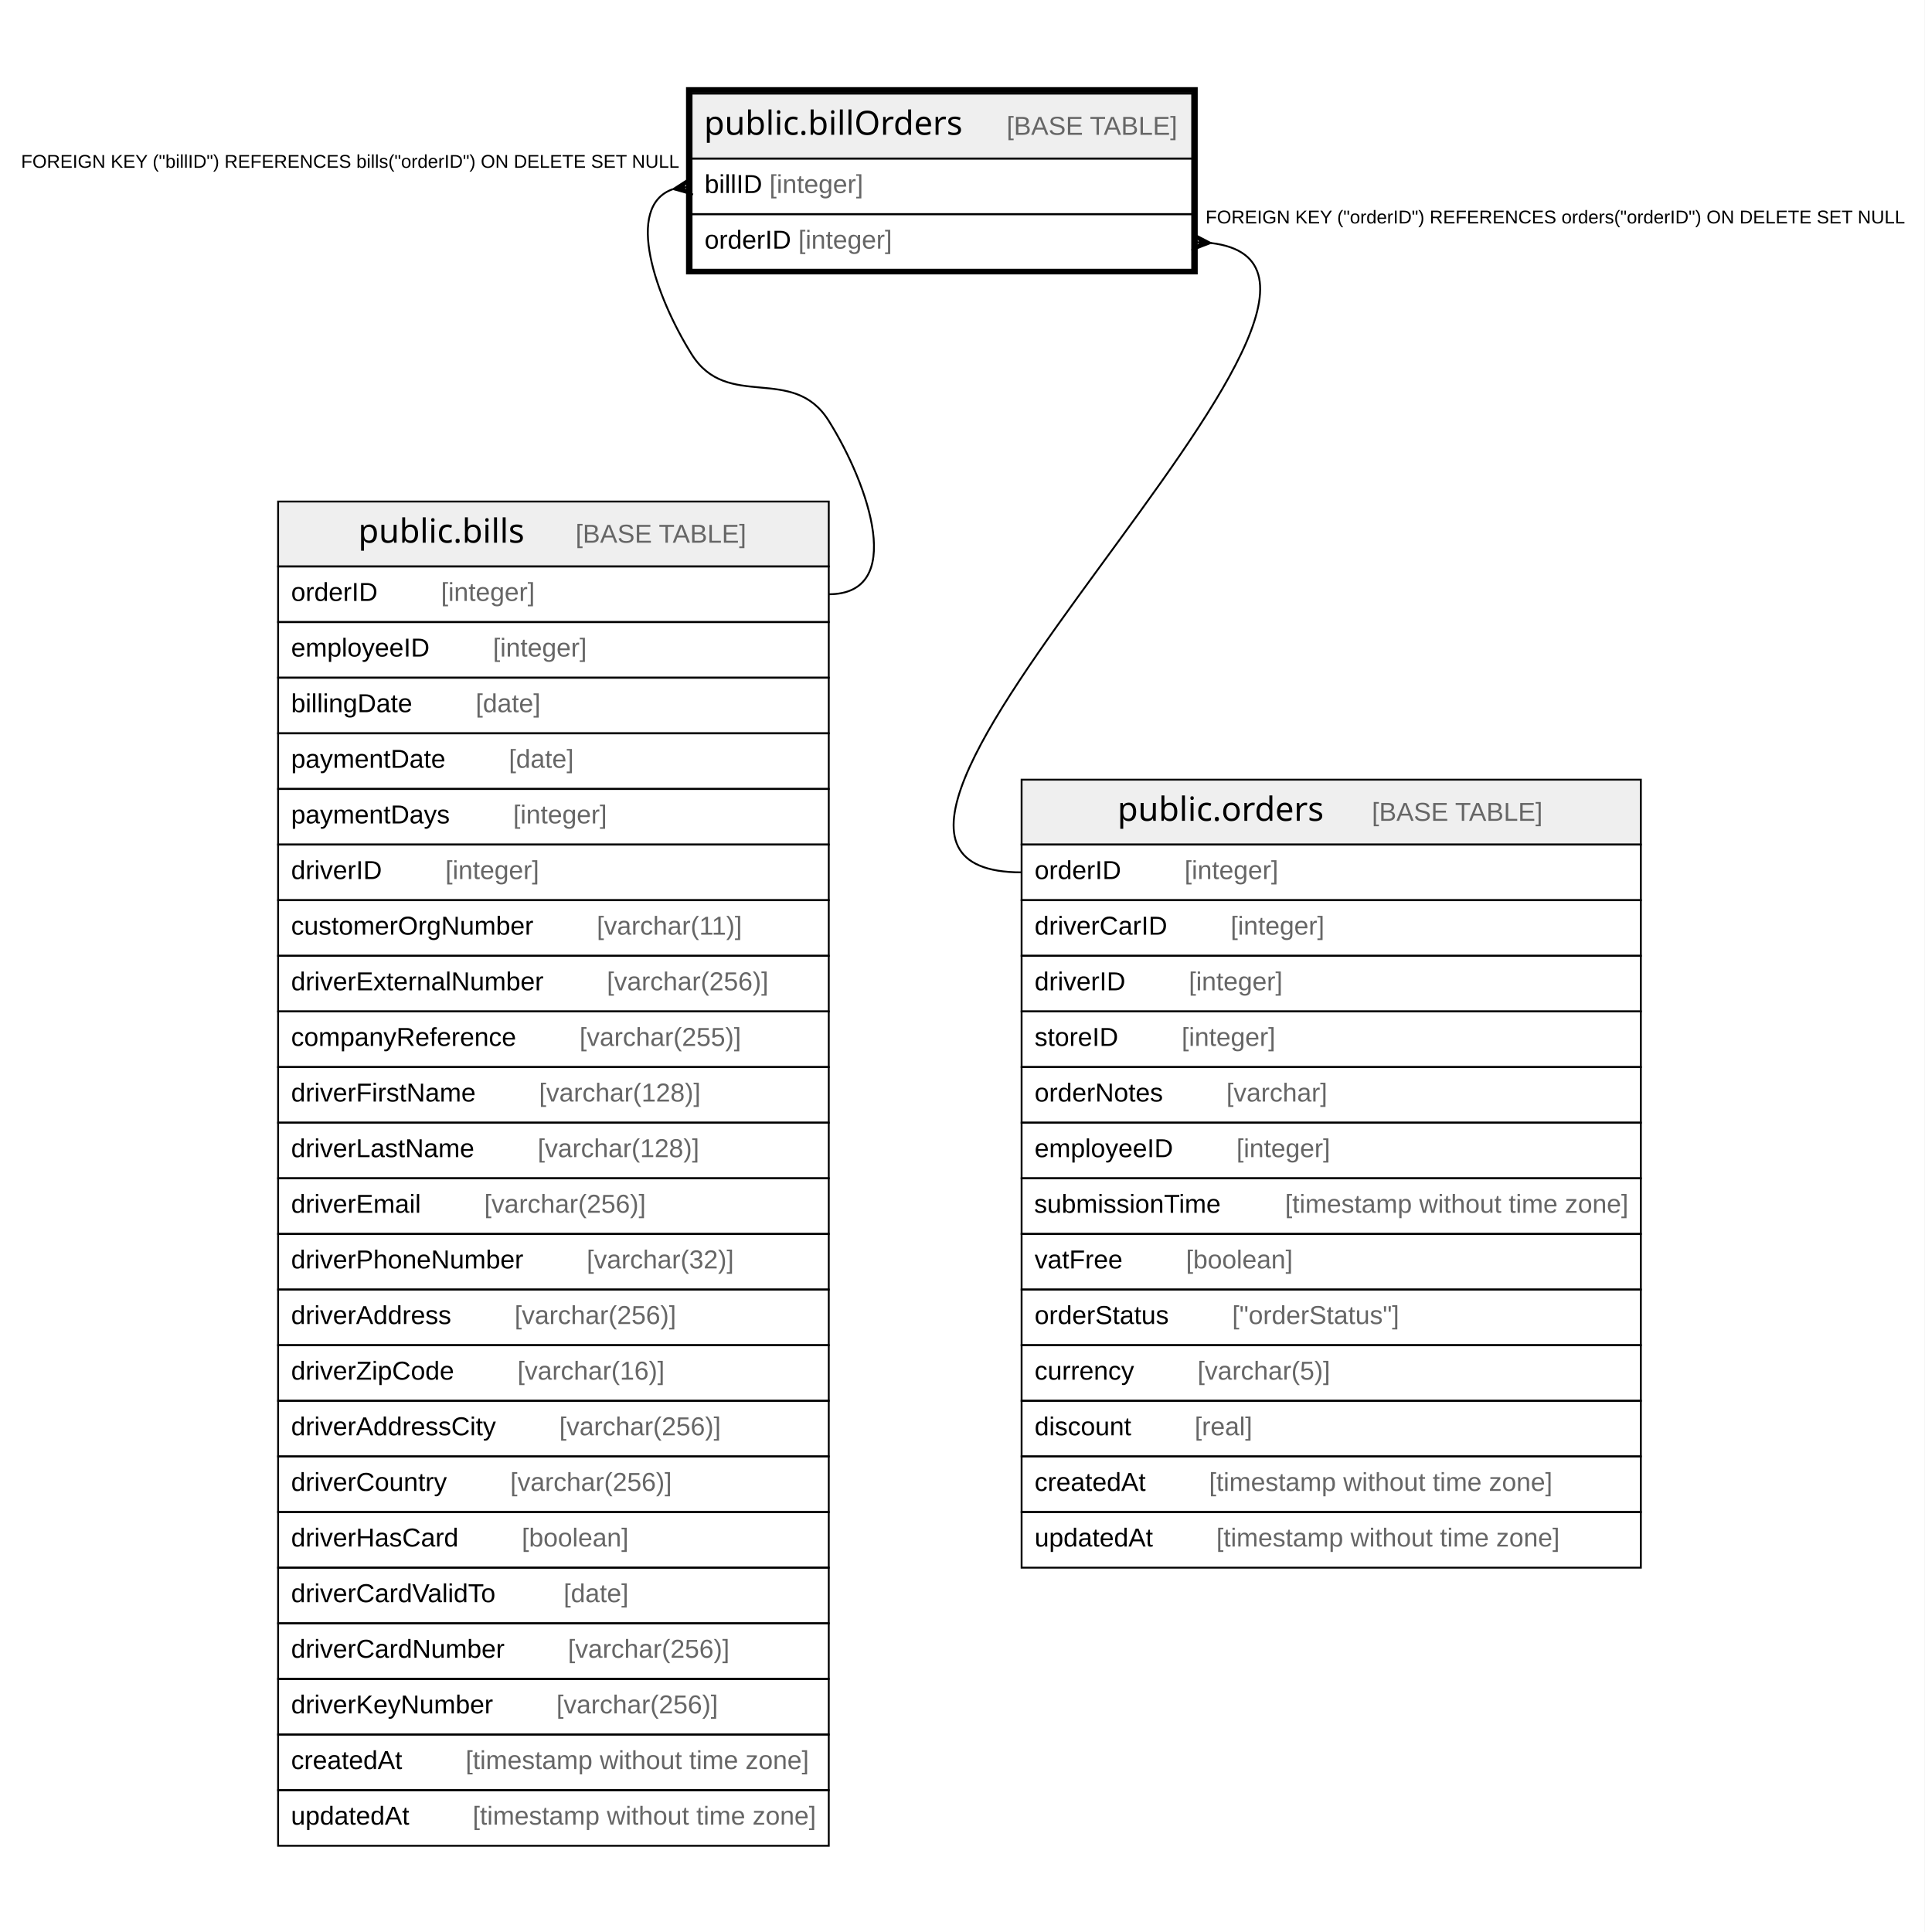
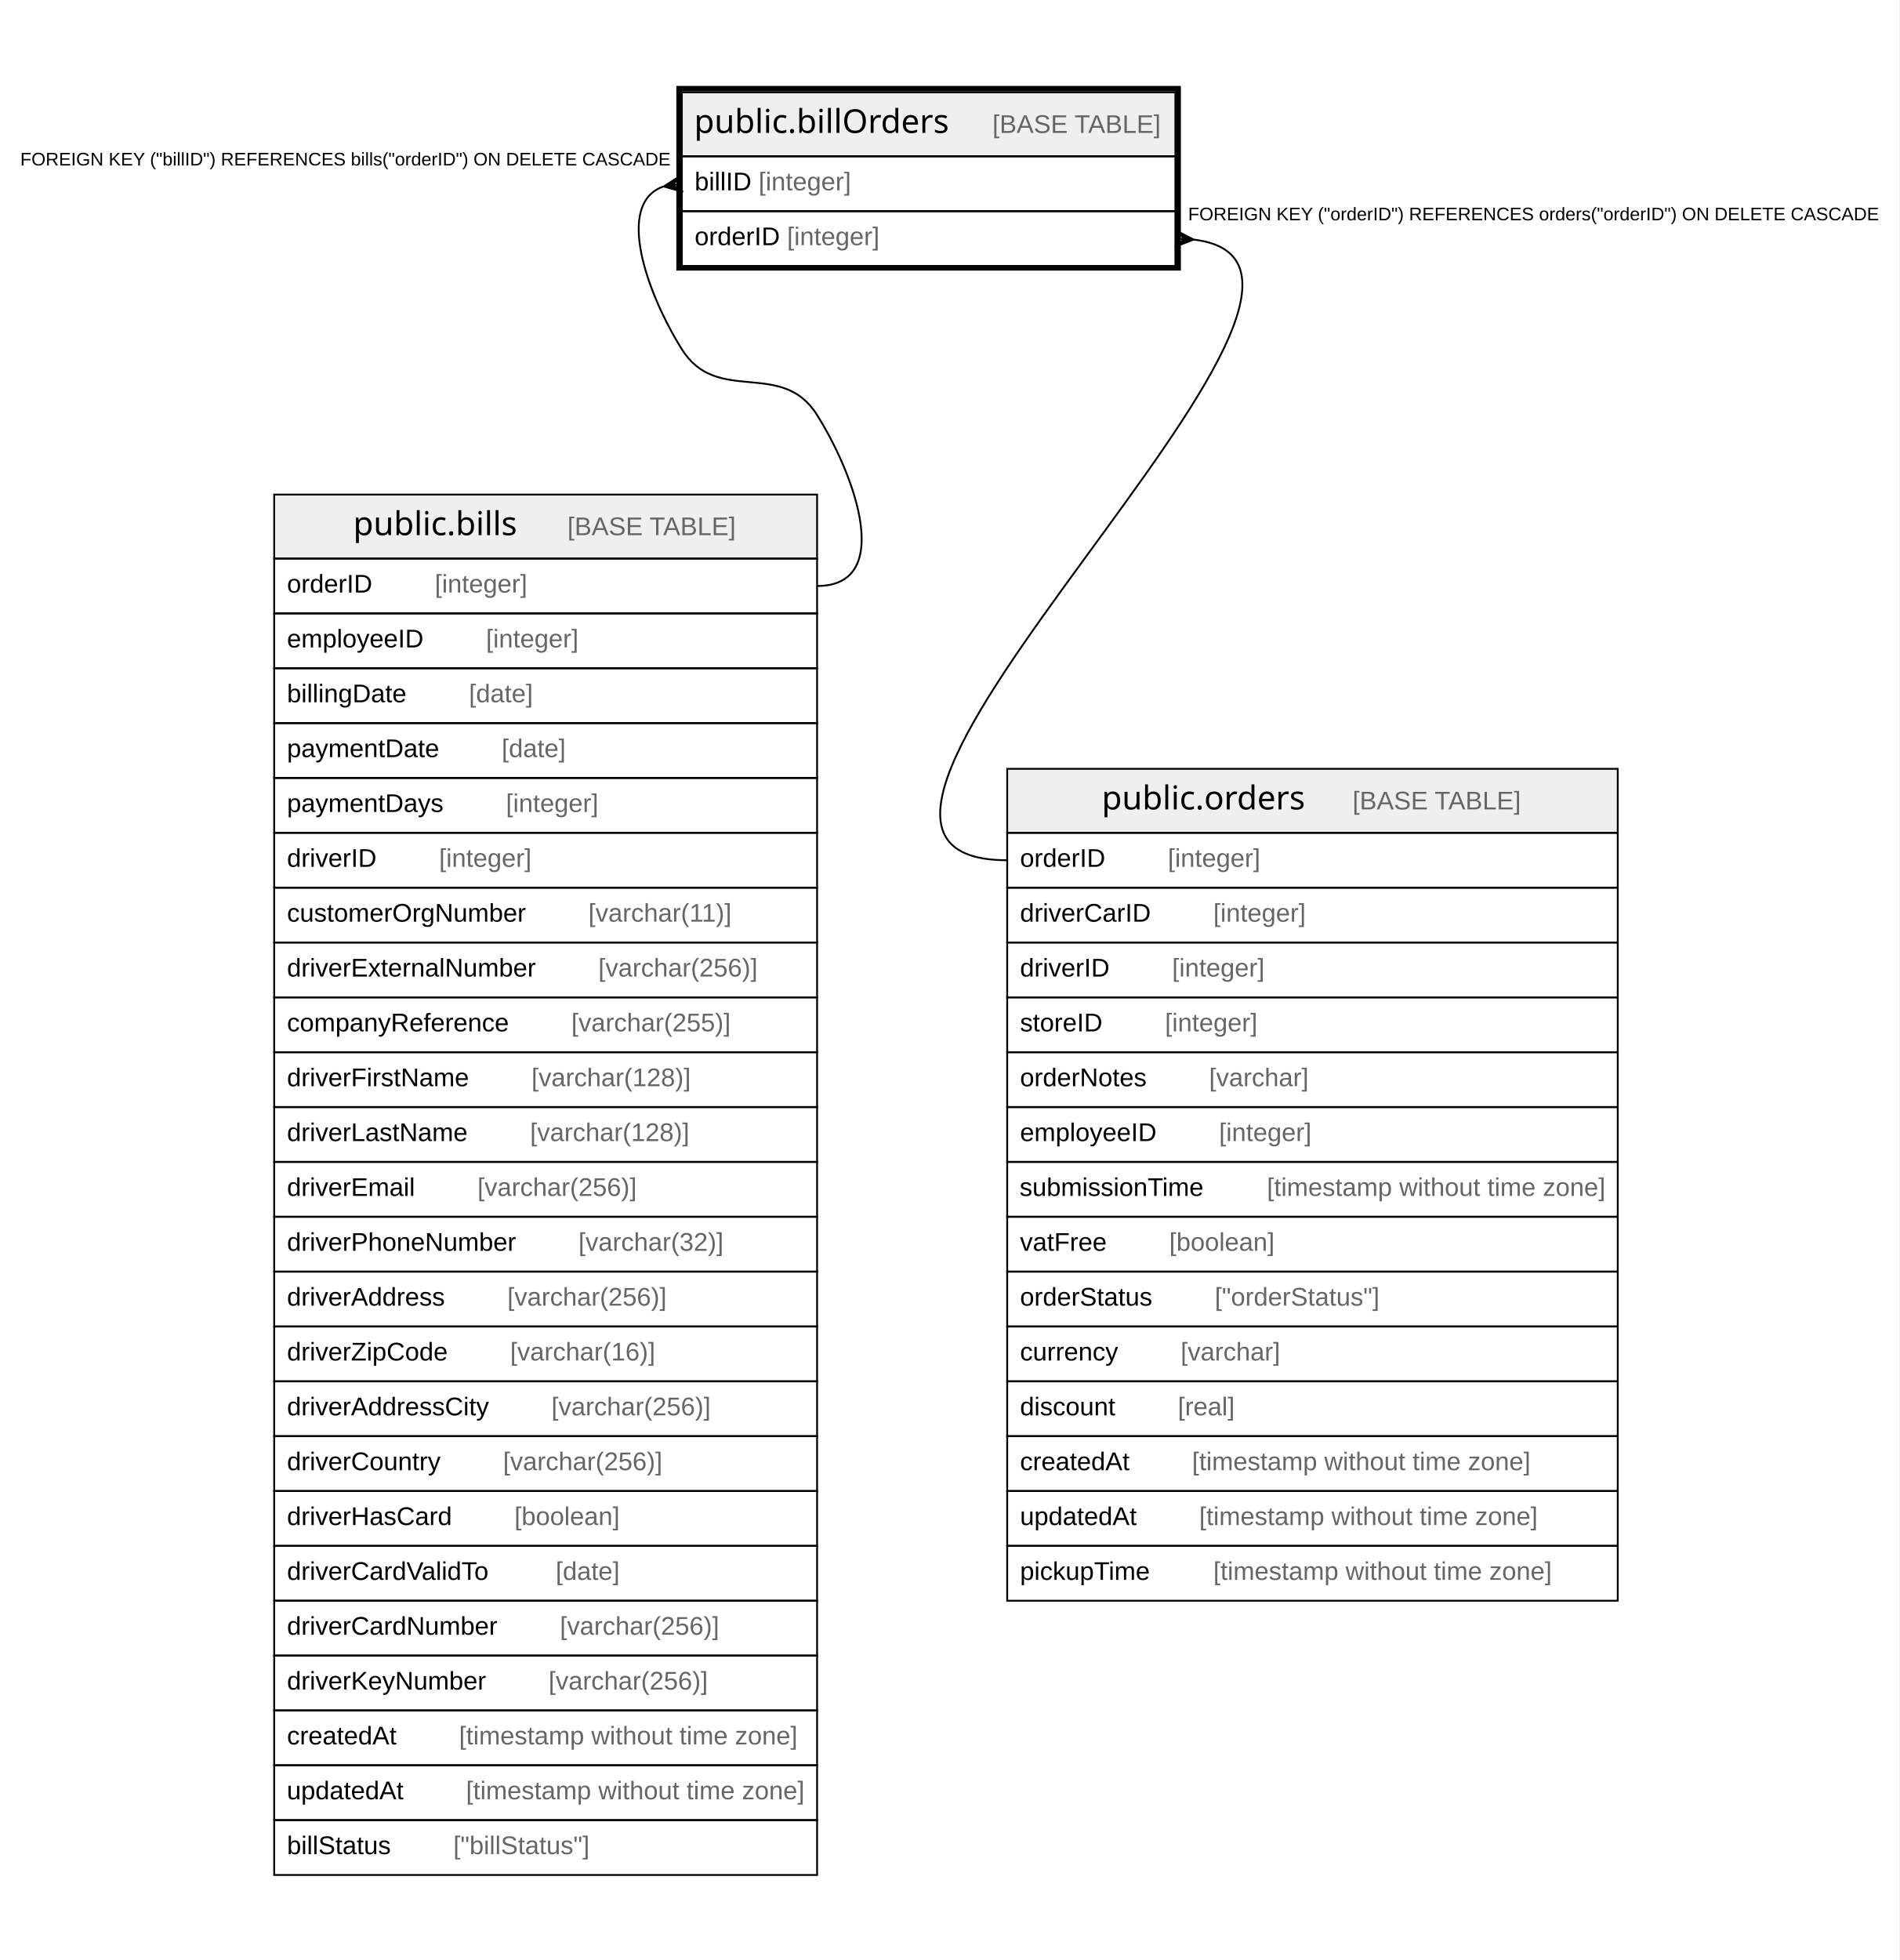
- <svg xmlns="http://www.w3.org/2000/svg" width="1038pt" height="1042pt" viewBox="0.00 0.00 1038.00 1042.00">
-   <g id="graph0" class="graph" transform="scale(1 1) rotate(0) translate(4 1038)">
-     <polygon fill="#ffffff" stroke="transparent" points="-4,4 -4,-1038 1034,-1038 1034,4 -4,4" />
+ <svg xmlns="http://www.w3.org/2000/svg" width="1039pt" height="1072pt" viewBox="0.00 0.00 1039.00 1072.00">
+   <g id="graph0" class="graph" transform="scale(1 1) rotate(0) translate(4 1068)">
+     <polygon fill="#ffffff" stroke="transparent" points="-4,4 -4,-1068 1035,-1068 1035,4 -4,4" />
    <g id="node1" class="node">
-       <polygon fill="#efefef" stroke="transparent" points="369,-952.5 369,-987.5 639,-987.5 639,-952.5 369,-952.5" />
-       <polygon fill="none" stroke="#000000" points="369,-952.5 369,-987.5 639,-987.5 639,-952.5 369,-952.5" />
-       <text text-anchor="start" x="375.717" y="-965.3" font-family="Arial Bold" font-size="18.00" fill="#000000">public.billOrders</text>
-       <text text-anchor="start" x="504.714" y="-965.3" font-family="Arial" font-size="14.00" fill="#000000">    </text>
-       <text text-anchor="start" x="538.919" y="-965.3" font-family="Arial" font-size="14.00" fill="#666666">[BASE TABLE]</text>
+       <polygon fill="#efefef" stroke="transparent" points="369,-982.5 369,-1017.5 639,-1017.5 639,-982.5 369,-982.5" />
+       <polygon fill="none" stroke="#000000" points="369,-982.5 369,-1017.5 639,-1017.5 639,-982.5 369,-982.5" />
+       <text text-anchor="start" x="375.717" y="-995.3" font-family="Arial Bold" font-size="18.00" fill="#000000">public.billOrders</text>
+       <text text-anchor="start" x="504.714" y="-995.3" font-family="Arial" font-size="14.00" fill="#000000">    </text>
+       <text text-anchor="start" x="538.919" y="-995.3" font-family="Arial" font-size="14.00" fill="#666666">[BASE TABLE]</text>
+       <polygon fill="none" stroke="#000000" points="369,-952.5 369,-982.5 639,-982.5 639,-952.5 369,-952.5" />
+       <text text-anchor="start" x="376" y="-963.9" font-family="Arial" font-size="14.00" fill="#000000">billID </text>
+       <text text-anchor="start" x="410.99" y="-963.9" font-family="Arial" font-size="14.00" fill="#666666">[integer]</text>
      <polygon fill="none" stroke="#000000" points="369,-922.5 369,-952.5 639,-952.5 639,-922.5 369,-922.5" />
-       <text text-anchor="start" x="376" y="-933.9" font-family="Arial" font-size="14.00" fill="#000000">billID </text>
-       <text text-anchor="start" x="410.99" y="-933.9" font-family="Arial" font-size="14.00" fill="#666666">[integer]</text>
-       <polygon fill="none" stroke="#000000" points="369,-892.5 369,-922.5 639,-922.5 639,-892.5 369,-892.5" />
-       <text text-anchor="start" x="376" y="-903.9" font-family="Arial" font-size="14.00" fill="#000000">orderID </text>
-       <text text-anchor="start" x="426.557" y="-903.9" font-family="Arial" font-size="14.00" fill="#666666">[integer]</text>
-       <polygon fill="none" stroke="#000000" stroke-width="3" points="367.5,-891.5 367.5,-989.5 640.5,-989.5 640.5,-891.5 367.5,-891.5" />
+       <text text-anchor="start" x="376" y="-933.9" font-family="Arial" font-size="14.00" fill="#000000">orderID </text>
+       <text text-anchor="start" x="426.557" y="-933.9" font-family="Arial" font-size="14.00" fill="#666666">[integer]</text>
+       <polygon fill="none" stroke="#000000" stroke-width="3" points="367.5,-921.5 367.5,-1019.5 640.5,-1019.5 640.5,-921.5 367.5,-921.5" />
    </g>
    <g id="node2" class="node">
-       <polygon fill="#efefef" stroke="transparent" points="146,-732.5 146,-767.5 443,-767.5 443,-732.5 146,-732.5" />
-       <polygon fill="none" stroke="#000000" points="146,-732.5 146,-767.5 443,-767.5 443,-732.5 146,-732.5" />
-       <text text-anchor="start" x="189.217" y="-745.3" font-family="Arial Bold" font-size="18.00" fill="#000000">public.bills</text>
-       <text text-anchor="start" x="272.215" y="-745.3" font-family="Arial" font-size="14.00" fill="#000000">    </text>
-       <text text-anchor="start" x="306.42" y="-745.3" font-family="Arial" font-size="14.00" fill="#666666">[BASE TABLE]</text>
+       <polygon fill="#efefef" stroke="transparent" points="146,-762.5 146,-797.5 443,-797.5 443,-762.5 146,-762.5" />
+       <polygon fill="none" stroke="#000000" points="146,-762.5 146,-797.5 443,-797.5 443,-762.5 146,-762.5" />
+       <text text-anchor="start" x="189.217" y="-775.3" font-family="Arial Bold" font-size="18.00" fill="#000000">public.bills</text>
+       <text text-anchor="start" x="272.215" y="-775.3" font-family="Arial" font-size="14.00" fill="#000000">    </text>
+       <text text-anchor="start" x="306.42" y="-775.3" font-family="Arial" font-size="14.00" fill="#666666">[BASE TABLE]</text>
+       <polygon fill="none" stroke="#000000" points="146,-732.5 146,-762.5 443,-762.5 443,-732.5 146,-732.5" />
+       <text text-anchor="start" x="153" y="-743.9" font-family="Arial" font-size="14.00" fill="#000000">orderID    </text>
+       <text text-anchor="start" x="233.871" y="-743.9" font-family="Arial" font-size="14.00" fill="#666666">[integer]</text>
      <polygon fill="none" stroke="#000000" points="146,-702.5 146,-732.5 443,-732.5 443,-702.5 146,-702.5" />
-       <text text-anchor="start" x="153" y="-713.9" font-family="Arial" font-size="14.00" fill="#000000">orderID    </text>
-       <text text-anchor="start" x="233.871" y="-713.9" font-family="Arial" font-size="14.00" fill="#666666">[integer]</text>
+       <text text-anchor="start" x="153" y="-713.9" font-family="Arial" font-size="14.00" fill="#000000">employeeID    </text>
+       <text text-anchor="start" x="261.882" y="-713.9" font-family="Arial" font-size="14.00" fill="#666666">[integer]</text>
      <polygon fill="none" stroke="#000000" points="146,-672.5 146,-702.5 443,-702.5 443,-672.5 146,-672.5" />
-       <text text-anchor="start" x="153" y="-683.9" font-family="Arial" font-size="14.00" fill="#000000">employeeID    </text>
-       <text text-anchor="start" x="261.882" y="-683.9" font-family="Arial" font-size="14.00" fill="#666666">[integer]</text>
+       <text text-anchor="start" x="153" y="-683.9" font-family="Arial" font-size="14.00" fill="#000000">billingDate    </text>
+       <text text-anchor="start" x="252.541" y="-683.9" font-family="Arial" font-size="14.00" fill="#666666">[date]</text>
      <polygon fill="none" stroke="#000000" points="146,-642.5 146,-672.5 443,-672.5 443,-642.5 146,-642.5" />
-       <text text-anchor="start" x="153" y="-653.9" font-family="Arial" font-size="14.00" fill="#000000">billingDate    </text>
-       <text text-anchor="start" x="252.541" y="-653.9" font-family="Arial" font-size="14.00" fill="#666666">[date]</text>
+       <text text-anchor="start" x="153" y="-653.9" font-family="Arial" font-size="14.00" fill="#000000">paymentDate    </text>
+       <text text-anchor="start" x="270.449" y="-653.9" font-family="Arial" font-size="14.00" fill="#666666">[date]</text>
      <polygon fill="none" stroke="#000000" points="146,-612.5 146,-642.5 443,-642.5 443,-612.5 146,-612.5" />
-       <text text-anchor="start" x="153" y="-623.9" font-family="Arial" font-size="14.00" fill="#000000">paymentDate    </text>
-       <text text-anchor="start" x="270.449" y="-623.9" font-family="Arial" font-size="14.00" fill="#666666">[date]</text>
+       <text text-anchor="start" x="153" y="-623.9" font-family="Arial" font-size="14.00" fill="#000000">paymentDays    </text>
+       <text text-anchor="start" x="272.776" y="-623.9" font-family="Arial" font-size="14.00" fill="#666666">[integer]</text>
      <polygon fill="none" stroke="#000000" points="146,-582.5 146,-612.5 443,-612.5 443,-582.5 146,-582.5" />
-       <text text-anchor="start" x="153" y="-593.9" font-family="Arial" font-size="14.00" fill="#000000">paymentDays    </text>
-       <text text-anchor="start" x="272.776" y="-593.9" font-family="Arial" font-size="14.00" fill="#666666">[integer]</text>
+       <text text-anchor="start" x="153" y="-593.9" font-family="Arial" font-size="14.00" fill="#000000">driverID    </text>
+       <text text-anchor="start" x="236.195" y="-593.9" font-family="Arial" font-size="14.00" fill="#666666">[integer]</text>
      <polygon fill="none" stroke="#000000" points="146,-552.5 146,-582.5 443,-582.5 443,-552.5 146,-552.5" />
-       <text text-anchor="start" x="153" y="-563.9" font-family="Arial" font-size="14.00" fill="#000000">driverID    </text>
-       <text text-anchor="start" x="236.195" y="-563.9" font-family="Arial" font-size="14.00" fill="#666666">[integer]</text>
+       <text text-anchor="start" x="153" y="-563.9" font-family="Arial" font-size="14.00" fill="#000000">customerOrgNumber    </text>
+       <text text-anchor="start" x="317.874" y="-563.9" font-family="Arial" font-size="14.00" fill="#666666">[varchar(11)]</text>
      <polygon fill="none" stroke="#000000" points="146,-522.5 146,-552.5 443,-552.5 443,-522.5 146,-522.5" />
-       <text text-anchor="start" x="153" y="-533.9" font-family="Arial" font-size="14.00" fill="#000000">customerOrgNumber    </text>
-       <text text-anchor="start" x="317.874" y="-533.9" font-family="Arial" font-size="14.00" fill="#666666">[varchar(11)]</text>
+       <text text-anchor="start" x="153" y="-533.9" font-family="Arial" font-size="14.00" fill="#000000">driverExternalNumber    </text>
+       <text text-anchor="start" x="323.316" y="-533.9" font-family="Arial" font-size="14.00" fill="#666666">[varchar(256)]</text>
      <polygon fill="none" stroke="#000000" points="146,-492.5 146,-522.5 443,-522.5 443,-492.5 146,-492.5" />
-       <text text-anchor="start" x="153" y="-503.9" font-family="Arial" font-size="14.00" fill="#000000">driverExternalNumber    </text>
-       <text text-anchor="start" x="323.316" y="-503.9" font-family="Arial" font-size="14.00" fill="#666666">[varchar(256)]</text>
+       <text text-anchor="start" x="153" y="-503.9" font-family="Arial" font-size="14.00" fill="#000000">companyReference    </text>
+       <text text-anchor="start" x="308.567" y="-503.9" font-family="Arial" font-size="14.00" fill="#666666">[varchar(255)]</text>
      <polygon fill="none" stroke="#000000" points="146,-462.5 146,-492.5 443,-492.5 443,-462.5 146,-462.5" />
-       <text text-anchor="start" x="153" y="-473.9" font-family="Arial" font-size="14.00" fill="#000000">companyReference    </text>
-       <text text-anchor="start" x="308.567" y="-473.9" font-family="Arial" font-size="14.00" fill="#666666">[varchar(255)]</text>
+       <text text-anchor="start" x="153" y="-473.9" font-family="Arial" font-size="14.00" fill="#000000">driverFirstName    </text>
+       <text text-anchor="start" x="286.741" y="-473.9" font-family="Arial" font-size="14.00" fill="#666666">[varchar(128)]</text>
      <polygon fill="none" stroke="#000000" points="146,-432.5 146,-462.5 443,-462.5 443,-432.5 146,-432.5" />
-       <text text-anchor="start" x="153" y="-443.9" font-family="Arial" font-size="14.00" fill="#000000">driverFirstName    </text>
-       <text text-anchor="start" x="286.741" y="-443.9" font-family="Arial" font-size="14.00" fill="#666666">[varchar(128)]</text>
+       <text text-anchor="start" x="153" y="-443.9" font-family="Arial" font-size="14.00" fill="#000000">driverLastName    </text>
+       <text text-anchor="start" x="285.986" y="-443.9" font-family="Arial" font-size="14.00" fill="#666666">[varchar(128)]</text>
      <polygon fill="none" stroke="#000000" points="146,-402.5 146,-432.5 443,-432.5 443,-402.5 146,-402.5" />
-       <text text-anchor="start" x="153" y="-413.9" font-family="Arial" font-size="14.00" fill="#000000">driverLastName    </text>
-       <text text-anchor="start" x="285.986" y="-413.9" font-family="Arial" font-size="14.00" fill="#666666">[varchar(128)]</text>
+       <text text-anchor="start" x="153" y="-413.9" font-family="Arial" font-size="14.00" fill="#000000">driverEmail    </text>
+       <text text-anchor="start" x="257.191" y="-413.9" font-family="Arial" font-size="14.00" fill="#666666">[varchar(256)]</text>
      <polygon fill="none" stroke="#000000" points="146,-372.5 146,-402.5 443,-402.5 443,-372.5 146,-372.5" />
-       <text text-anchor="start" x="153" y="-383.9" font-family="Arial" font-size="14.00" fill="#000000">driverEmail    </text>
-       <text text-anchor="start" x="257.191" y="-383.9" font-family="Arial" font-size="14.00" fill="#666666">[varchar(256)]</text>
+       <text text-anchor="start" x="153" y="-383.9" font-family="Arial" font-size="14.00" fill="#000000">driverPhoneNumber    </text>
+       <text text-anchor="start" x="312.44" y="-383.9" font-family="Arial" font-size="14.00" fill="#666666">[varchar(32)]</text>
      <polygon fill="none" stroke="#000000" points="146,-342.5 146,-372.5 443,-372.5 443,-342.5 146,-342.5" />
-       <text text-anchor="start" x="153" y="-353.9" font-family="Arial" font-size="14.00" fill="#000000">driverPhoneNumber    </text>
-       <text text-anchor="start" x="312.44" y="-353.9" font-family="Arial" font-size="14.00" fill="#666666">[varchar(32)]</text>
+       <text text-anchor="start" x="153" y="-353.9" font-family="Arial" font-size="14.00" fill="#000000">driverAddress    </text>
+       <text text-anchor="start" x="273.543" y="-353.9" font-family="Arial" font-size="14.00" fill="#666666">[varchar(256)]</text>
      <polygon fill="none" stroke="#000000" points="146,-312.5 146,-342.5 443,-342.5 443,-312.5 146,-312.5" />
-       <text text-anchor="start" x="153" y="-323.9" font-family="Arial" font-size="14.00" fill="#000000">driverAddress    </text>
-       <text text-anchor="start" x="273.543" y="-323.9" font-family="Arial" font-size="14.00" fill="#666666">[varchar(256)]</text>
+       <text text-anchor="start" x="153" y="-323.9" font-family="Arial" font-size="14.00" fill="#000000">driverZipCode    </text>
+       <text text-anchor="start" x="275.094" y="-323.9" font-family="Arial" font-size="14.00" fill="#666666">[varchar(16)]</text>
      <polygon fill="none" stroke="#000000" points="146,-282.5 146,-312.5 443,-312.5 443,-282.5 146,-282.5" />
-       <text text-anchor="start" x="153" y="-293.9" font-family="Arial" font-size="14.00" fill="#000000">driverZipCode    </text>
-       <text text-anchor="start" x="275.094" y="-293.9" font-family="Arial" font-size="14.00" fill="#666666">[varchar(16)]</text>
+       <text text-anchor="start" x="153" y="-293.9" font-family="Arial" font-size="14.00" fill="#000000">driverAddressCity    </text>
+       <text text-anchor="start" x="297.647" y="-293.9" font-family="Arial" font-size="14.00" fill="#666666">[varchar(256)]</text>
      <polygon fill="none" stroke="#000000" points="146,-252.5 146,-282.5 443,-282.5 443,-252.5 146,-252.5" />
-       <text text-anchor="start" x="153" y="-263.9" font-family="Arial" font-size="14.00" fill="#000000">driverAddressCity    </text>
-       <text text-anchor="start" x="297.647" y="-263.9" font-family="Arial" font-size="14.00" fill="#666666">[varchar(256)]</text>
+       <text text-anchor="start" x="153" y="-263.9" font-family="Arial" font-size="14.00" fill="#000000">driverCountry    </text>
+       <text text-anchor="start" x="271.203" y="-263.9" font-family="Arial" font-size="14.00" fill="#666666">[varchar(256)]</text>
      <polygon fill="none" stroke="#000000" points="146,-222.5 146,-252.5 443,-252.5 443,-222.5 146,-222.5" />
-       <text text-anchor="start" x="153" y="-233.9" font-family="Arial" font-size="14.00" fill="#000000">driverCountry    </text>
-       <text text-anchor="start" x="271.203" y="-233.9" font-family="Arial" font-size="14.00" fill="#666666">[varchar(256)]</text>
+       <text text-anchor="start" x="153" y="-233.9" font-family="Arial" font-size="14.00" fill="#000000">driverHasCard    </text>
+       <text text-anchor="start" x="277.419" y="-233.9" font-family="Arial" font-size="14.00" fill="#666666">[boolean]</text>
      <polygon fill="none" stroke="#000000" points="146,-192.5 146,-222.5 443,-222.5 443,-192.5 146,-192.5" />
-       <text text-anchor="start" x="153" y="-203.9" font-family="Arial" font-size="14.00" fill="#000000">driverHasCard    </text>
-       <text text-anchor="start" x="277.419" y="-203.9" font-family="Arial" font-size="14.00" fill="#666666">[boolean]</text>
+       <text text-anchor="start" x="153" y="-203.9" font-family="Arial" font-size="14.00" fill="#000000">driverCardValidTo    </text>
+       <text text-anchor="start" x="299.98" y="-203.9" font-family="Arial" font-size="14.00" fill="#666666">[date]</text>
      <polygon fill="none" stroke="#000000" points="146,-162.5 146,-192.5 443,-192.5 443,-162.5 146,-162.5" />
-       <text text-anchor="start" x="153" y="-173.9" font-family="Arial" font-size="14.00" fill="#000000">driverCardValidTo    </text>
-       <text text-anchor="start" x="299.98" y="-173.9" font-family="Arial" font-size="14.00" fill="#666666">[date]</text>
+       <text text-anchor="start" x="153" y="-173.9" font-family="Arial" font-size="14.00" fill="#000000">driverCardNumber    </text>
+       <text text-anchor="start" x="302.306" y="-173.9" font-family="Arial" font-size="14.00" fill="#666666">[varchar(256)]</text>
      <polygon fill="none" stroke="#000000" points="146,-132.5 146,-162.5 443,-162.5 443,-132.5 146,-132.5" />
-       <text text-anchor="start" x="153" y="-143.9" font-family="Arial" font-size="14.00" fill="#000000">driverCardNumber    </text>
-       <text text-anchor="start" x="302.306" y="-143.9" font-family="Arial" font-size="14.00" fill="#666666">[varchar(256)]</text>
+       <text text-anchor="start" x="153" y="-143.9" font-family="Arial" font-size="14.00" fill="#000000">driverKeyNumber    </text>
+       <text text-anchor="start" x="296.093" y="-143.9" font-family="Arial" font-size="14.00" fill="#666666">[varchar(256)]</text>
      <polygon fill="none" stroke="#000000" points="146,-102.5 146,-132.5 443,-132.5 443,-102.5 146,-102.5" />
-       <text text-anchor="start" x="153" y="-113.9" font-family="Arial" font-size="14.00" fill="#000000">driverKeyNumber    </text>
-       <text text-anchor="start" x="296.093" y="-113.9" font-family="Arial" font-size="14.00" fill="#666666">[varchar(256)]</text>
+       <text text-anchor="start" x="153" y="-113.9" font-family="Arial" font-size="14.00" fill="#000000">createdAt    </text>
+       <text text-anchor="start" x="247.114" y="-113.9" font-family="Arial" font-size="14.00" fill="#666666">[timestamp without time zone]</text>
      <polygon fill="none" stroke="#000000" points="146,-72.5 146,-102.5 443,-102.5 443,-72.5 146,-72.5" />
-       <text text-anchor="start" x="153" y="-83.9" font-family="Arial" font-size="14.00" fill="#000000">createdAt    </text>
-       <text text-anchor="start" x="247.114" y="-83.9" font-family="Arial" font-size="14.00" fill="#666666">[timestamp without time zone]</text>
+       <text text-anchor="start" x="152.921" y="-83.9" font-family="Arial" font-size="14.00" fill="#000000">updatedAt    </text>
+       <text text-anchor="start" x="250.939" y="-83.9" font-family="Arial" font-size="14.00" fill="#666666">[timestamp without time zone]</text>
      <polygon fill="none" stroke="#000000" points="146,-42.5 146,-72.5 443,-72.5 443,-42.5 146,-42.5" />
-       <text text-anchor="start" x="152.921" y="-53.9" font-family="Arial" font-size="14.00" fill="#000000">updatedAt    </text>
-       <text text-anchor="start" x="250.939" y="-53.9" font-family="Arial" font-size="14.00" fill="#666666">[timestamp without time zone]</text>
+       <text text-anchor="start" x="153" y="-53.9" font-family="Arial" font-size="14.00" fill="#000000">billStatus    </text>
+       <text text-anchor="start" x="243.99" y="-53.9" font-family="Arial" font-size="14.00" fill="#666666">["billStatus"]</text>
    </g>
    <g id="edge1" class="edge">
-       <path fill="none" stroke="#000000" d="M358.855,-935.96C332.491,-926.697 349.752,-877.77 369,-847 388.397,-815.993 423.603,-842.007 443,-811 465.039,-775.77 484.556,-717.5 443,-717.5" />
-       <polygon fill="#000000" stroke="#000000" points="359.113,-935.999 368.325,-941.949 364.057,-936.749 369,-937.5 369,-937.5 369,-937.5 364.057,-936.749 369.675,-933.051 359.113,-935.999 359.113,-935.999" />
-       <text text-anchor="start" x="7.354" y="-947.5" font-family="Arial" font-size="10.00" fill="#000000">FOREIGN KEY ("billID") REFERENCES bills("orderID") ON DELETE SET NULL</text>
+       <path fill="none" stroke="#000000" d="M358.855,-965.96C332.491,-956.697 349.752,-907.77 369,-877 388.397,-845.993 423.603,-872.007 443,-841 465.039,-805.77 484.556,-747.5 443,-747.5" />
+       <polygon fill="#000000" stroke="#000000" points="359.113,-965.999 368.325,-971.949 364.057,-966.749 369,-967.5 369,-967.5 369,-967.5 364.057,-966.749 369.675,-963.051 359.113,-965.999 359.113,-965.999" />
+       <text text-anchor="start" x="7.079" y="-977.5" font-family="Arial" font-size="10.00" fill="#000000">FOREIGN KEY ("billID") REFERENCES bills("orderID") ON DELETE CASCADE</text>
    </g>
    <g id="node3" class="node">
-       <polygon fill="#efefef" stroke="transparent" points="547,-582.5 547,-617.5 881,-617.5 881,-582.5 547,-582.5" />
-       <polygon fill="none" stroke="#000000" points="547,-582.5 547,-617.5 881,-617.5 881,-582.5 547,-582.5" />
-       <text text-anchor="start" x="598.71" y="-595.3" font-family="Arial Bold" font-size="18.00" fill="#000000">public.orders</text>
-       <text text-anchor="start" x="701.722" y="-595.3" font-family="Arial" font-size="14.00" fill="#000000">    </text>
-       <text text-anchor="start" x="735.927" y="-595.3" font-family="Arial" font-size="14.00" fill="#666666">[BASE TABLE]</text>
+       <polygon fill="#efefef" stroke="transparent" points="547,-612.5 547,-647.5 881,-647.5 881,-612.5 547,-612.5" />
+       <polygon fill="none" stroke="#000000" points="547,-612.5 547,-647.5 881,-647.5 881,-612.5 547,-612.5" />
+       <text text-anchor="start" x="598.71" y="-625.3" font-family="Arial Bold" font-size="18.00" fill="#000000">public.orders</text>
+       <text text-anchor="start" x="701.722" y="-625.3" font-family="Arial" font-size="14.00" fill="#000000">    </text>
+       <text text-anchor="start" x="735.927" y="-625.3" font-family="Arial" font-size="14.00" fill="#666666">[BASE TABLE]</text>
+       <polygon fill="none" stroke="#000000" points="547,-582.5 547,-612.5 881,-612.5 881,-582.5 547,-582.5" />
+       <text text-anchor="start" x="554" y="-593.9" font-family="Arial" font-size="14.00" fill="#000000">orderID    </text>
+       <text text-anchor="start" x="634.871" y="-593.9" font-family="Arial" font-size="14.00" fill="#666666">[integer]</text>
      <polygon fill="none" stroke="#000000" points="547,-552.5 547,-582.5 881,-582.5 881,-552.5 547,-552.5" />
-       <text text-anchor="start" x="554" y="-563.9" font-family="Arial" font-size="14.00" fill="#000000">orderID    </text>
-       <text text-anchor="start" x="634.871" y="-563.9" font-family="Arial" font-size="14.00" fill="#666666">[integer]</text>
+       <text text-anchor="start" x="554" y="-563.9" font-family="Arial" font-size="14.00" fill="#000000">driverCarID    </text>
+       <text text-anchor="start" x="659.745" y="-563.9" font-family="Arial" font-size="14.00" fill="#666666">[integer]</text>
      <polygon fill="none" stroke="#000000" points="547,-522.5 547,-552.5 881,-552.5 881,-522.5 547,-522.5" />
-       <text text-anchor="start" x="554" y="-533.9" font-family="Arial" font-size="14.00" fill="#000000">driverCarID    </text>
-       <text text-anchor="start" x="659.745" y="-533.9" font-family="Arial" font-size="14.00" fill="#666666">[integer]</text>
+       <text text-anchor="start" x="554" y="-533.9" font-family="Arial" font-size="14.00" fill="#000000">driverID    </text>
+       <text text-anchor="start" x="637.195" y="-533.9" font-family="Arial" font-size="14.00" fill="#666666">[integer]</text>
      <polygon fill="none" stroke="#000000" points="547,-492.5 547,-522.5 881,-522.5 881,-492.5 547,-492.5" />
-       <text text-anchor="start" x="554" y="-503.9" font-family="Arial" font-size="14.00" fill="#000000">driverID    </text>
-       <text text-anchor="start" x="637.195" y="-503.9" font-family="Arial" font-size="14.00" fill="#666666">[integer]</text>
+       <text text-anchor="start" x="554" y="-503.9" font-family="Arial" font-size="14.00" fill="#000000">storeID    </text>
+       <text text-anchor="start" x="633.318" y="-503.9" font-family="Arial" font-size="14.00" fill="#666666">[integer]</text>
      <polygon fill="none" stroke="#000000" points="547,-462.5 547,-492.5 881,-492.5 881,-462.5 547,-462.5" />
-       <text text-anchor="start" x="554" y="-473.9" font-family="Arial" font-size="14.00" fill="#000000">storeID    </text>
-       <text text-anchor="start" x="633.318" y="-473.9" font-family="Arial" font-size="14.00" fill="#666666">[integer]</text>
+       <text text-anchor="start" x="554" y="-473.9" font-family="Arial" font-size="14.00" fill="#000000">orderNotes    </text>
+       <text text-anchor="start" x="657.436" y="-473.9" font-family="Arial" font-size="14.00" fill="#666666">[varchar]</text>
      <polygon fill="none" stroke="#000000" points="547,-432.5 547,-462.5 881,-462.5 881,-432.5 547,-432.5" />
-       <text text-anchor="start" x="554" y="-443.9" font-family="Arial" font-size="14.00" fill="#000000">orderNotes    </text>
-       <text text-anchor="start" x="657.436" y="-443.9" font-family="Arial" font-size="14.00" fill="#666666">[varchar]</text>
+       <text text-anchor="start" x="554" y="-443.9" font-family="Arial" font-size="14.00" fill="#000000">employeeID    </text>
+       <text text-anchor="start" x="662.882" y="-443.9" font-family="Arial" font-size="14.00" fill="#666666">[integer]</text>
      <polygon fill="none" stroke="#000000" points="547,-402.5 547,-432.5 881,-432.5 881,-402.5 547,-402.5" />
-       <text text-anchor="start" x="554" y="-413.9" font-family="Arial" font-size="14.00" fill="#000000">employeeID    </text>
-       <text text-anchor="start" x="662.882" y="-413.9" font-family="Arial" font-size="14.00" fill="#666666">[integer]</text>
+       <text text-anchor="start" x="553.774" y="-413.9" font-family="Arial" font-size="14.00" fill="#000000">submissionTime    </text>
+       <text text-anchor="start" x="689.086" y="-413.9" font-family="Arial" font-size="14.00" fill="#666666">[timestamp without time zone]</text>
      <polygon fill="none" stroke="#000000" points="547,-372.5 547,-402.5 881,-402.5 881,-372.5 547,-372.5" />
-       <text text-anchor="start" x="553.774" y="-383.9" font-family="Arial" font-size="14.00" fill="#000000">submissionTime    </text>
-       <text text-anchor="start" x="689.086" y="-383.9" font-family="Arial" font-size="14.00" fill="#666666">[timestamp without time zone]</text>
+       <text text-anchor="start" x="554" y="-383.9" font-family="Arial" font-size="14.00" fill="#000000">vatFree    </text>
+       <text text-anchor="start" x="635.656" y="-383.9" font-family="Arial" font-size="14.00" fill="#666666">[boolean]</text>
      <polygon fill="none" stroke="#000000" points="547,-342.5 547,-372.5 881,-372.5 881,-342.5 547,-342.5" />
-       <text text-anchor="start" x="554" y="-353.9" font-family="Arial" font-size="14.00" fill="#000000">vatFree    </text>
-       <text text-anchor="start" x="635.656" y="-353.9" font-family="Arial" font-size="14.00" fill="#666666">[boolean]</text>
+       <text text-anchor="start" x="554" y="-353.9" font-family="Arial" font-size="14.00" fill="#000000">orderStatus    </text>
+       <text text-anchor="start" x="660.557" y="-353.9" font-family="Arial" font-size="14.00" fill="#666666">["orderStatus"]</text>
      <polygon fill="none" stroke="#000000" points="547,-312.5 547,-342.5 881,-342.5 881,-312.5 547,-312.5" />
-       <text text-anchor="start" x="554" y="-323.9" font-family="Arial" font-size="14.00" fill="#000000">orderStatus    </text>
-       <text text-anchor="start" x="660.557" y="-323.9" font-family="Arial" font-size="14.00" fill="#666666">["orderStatus"]</text>
+       <text text-anchor="start" x="554" y="-323.9" font-family="Arial" font-size="14.00" fill="#000000">currency    </text>
+       <text text-anchor="start" x="641.874" y="-323.9" font-family="Arial" font-size="14.00" fill="#666666">[varchar]</text>
      <polygon fill="none" stroke="#000000" points="547,-282.5 547,-312.5 881,-312.5 881,-282.5 547,-282.5" />
-       <text text-anchor="start" x="554" y="-293.9" font-family="Arial" font-size="14.00" fill="#000000">currency    </text>
-       <text text-anchor="start" x="641.874" y="-293.9" font-family="Arial" font-size="14.00" fill="#666666">[varchar(5)]</text>
+       <text text-anchor="start" x="554" y="-293.9" font-family="Arial" font-size="14.00" fill="#000000">discount    </text>
+       <text text-anchor="start" x="640.332" y="-293.9" font-family="Arial" font-size="14.00" fill="#666666">[real]</text>
      <polygon fill="none" stroke="#000000" points="547,-252.5 547,-282.5 881,-282.5 881,-252.5 547,-252.5" />
-       <text text-anchor="start" x="554" y="-263.9" font-family="Arial" font-size="14.00" fill="#000000">discount    </text>
-       <text text-anchor="start" x="640.332" y="-263.9" font-family="Arial" font-size="14.00" fill="#666666">[real]</text>
+       <text text-anchor="start" x="554" y="-263.9" font-family="Arial" font-size="14.00" fill="#000000">createdAt    </text>
+       <text text-anchor="start" x="648.114" y="-263.9" font-family="Arial" font-size="14.00" fill="#666666">[timestamp without time zone]</text>
      <polygon fill="none" stroke="#000000" points="547,-222.5 547,-252.5 881,-252.5 881,-222.5 547,-222.5" />
-       <text text-anchor="start" x="554" y="-233.9" font-family="Arial" font-size="14.00" fill="#000000">createdAt    </text>
-       <text text-anchor="start" x="648.114" y="-233.9" font-family="Arial" font-size="14.00" fill="#666666">[timestamp without time zone]</text>
+       <text text-anchor="start" x="554" y="-233.9" font-family="Arial" font-size="14.00" fill="#000000">updatedAt    </text>
+       <text text-anchor="start" x="652.018" y="-233.9" font-family="Arial" font-size="14.00" fill="#666666">[timestamp without time zone]</text>
      <polygon fill="none" stroke="#000000" points="547,-192.5 547,-222.5 881,-222.5 881,-192.5 547,-192.5" />
-       <text text-anchor="start" x="554" y="-203.9" font-family="Arial" font-size="14.00" fill="#000000">updatedAt    </text>
-       <text text-anchor="start" x="652.018" y="-203.9" font-family="Arial" font-size="14.00" fill="#666666">[timestamp without time zone]</text>
+       <text text-anchor="start" x="554" y="-203.9" font-family="Arial" font-size="14.00" fill="#000000">pickupTime    </text>
+       <text text-anchor="start" x="659.762" y="-203.9" font-family="Arial" font-size="14.00" fill="#666666">[timestamp without time zone]</text>
    </g>
    <g id="edge2" class="edge">
-       <path fill="none" stroke="#000000" d="M649.096,-906.948C776.865,-891.749 394.124,-567.5 547,-567.5" />
-       <polygon fill="#000000" stroke="#000000" points="648.985,-906.954 638.755,-903.007 643.993,-907.227 639,-907.5 639,-907.5 639,-907.5 643.993,-907.227 639.245,-911.993 648.985,-906.954 648.985,-906.954" />
-       <text text-anchor="start" x="646.235" y="-917.5" font-family="Arial" font-size="10.00" fill="#000000">FOREIGN KEY ("orderID") REFERENCES orders("orderID") ON DELETE SET NULL</text>
+       <path fill="none" stroke="#000000" d="M649.096,-936.948C776.865,-921.749 394.124,-597.5 547,-597.5" />
+       <polygon fill="#000000" stroke="#000000" points="648.985,-936.954 638.755,-933.007 643.993,-937.227 639,-937.5 639,-937.5 639,-937.5 643.993,-937.227 639.245,-941.993 648.985,-936.954 648.985,-936.954" />
+       <text text-anchor="start" x="645.96" y="-947.5" font-family="Arial" font-size="10.00" fill="#000000">FOREIGN KEY ("orderID") REFERENCES orders("orderID") ON DELETE CASCADE</text>
    </g>
  </g>
</svg>
